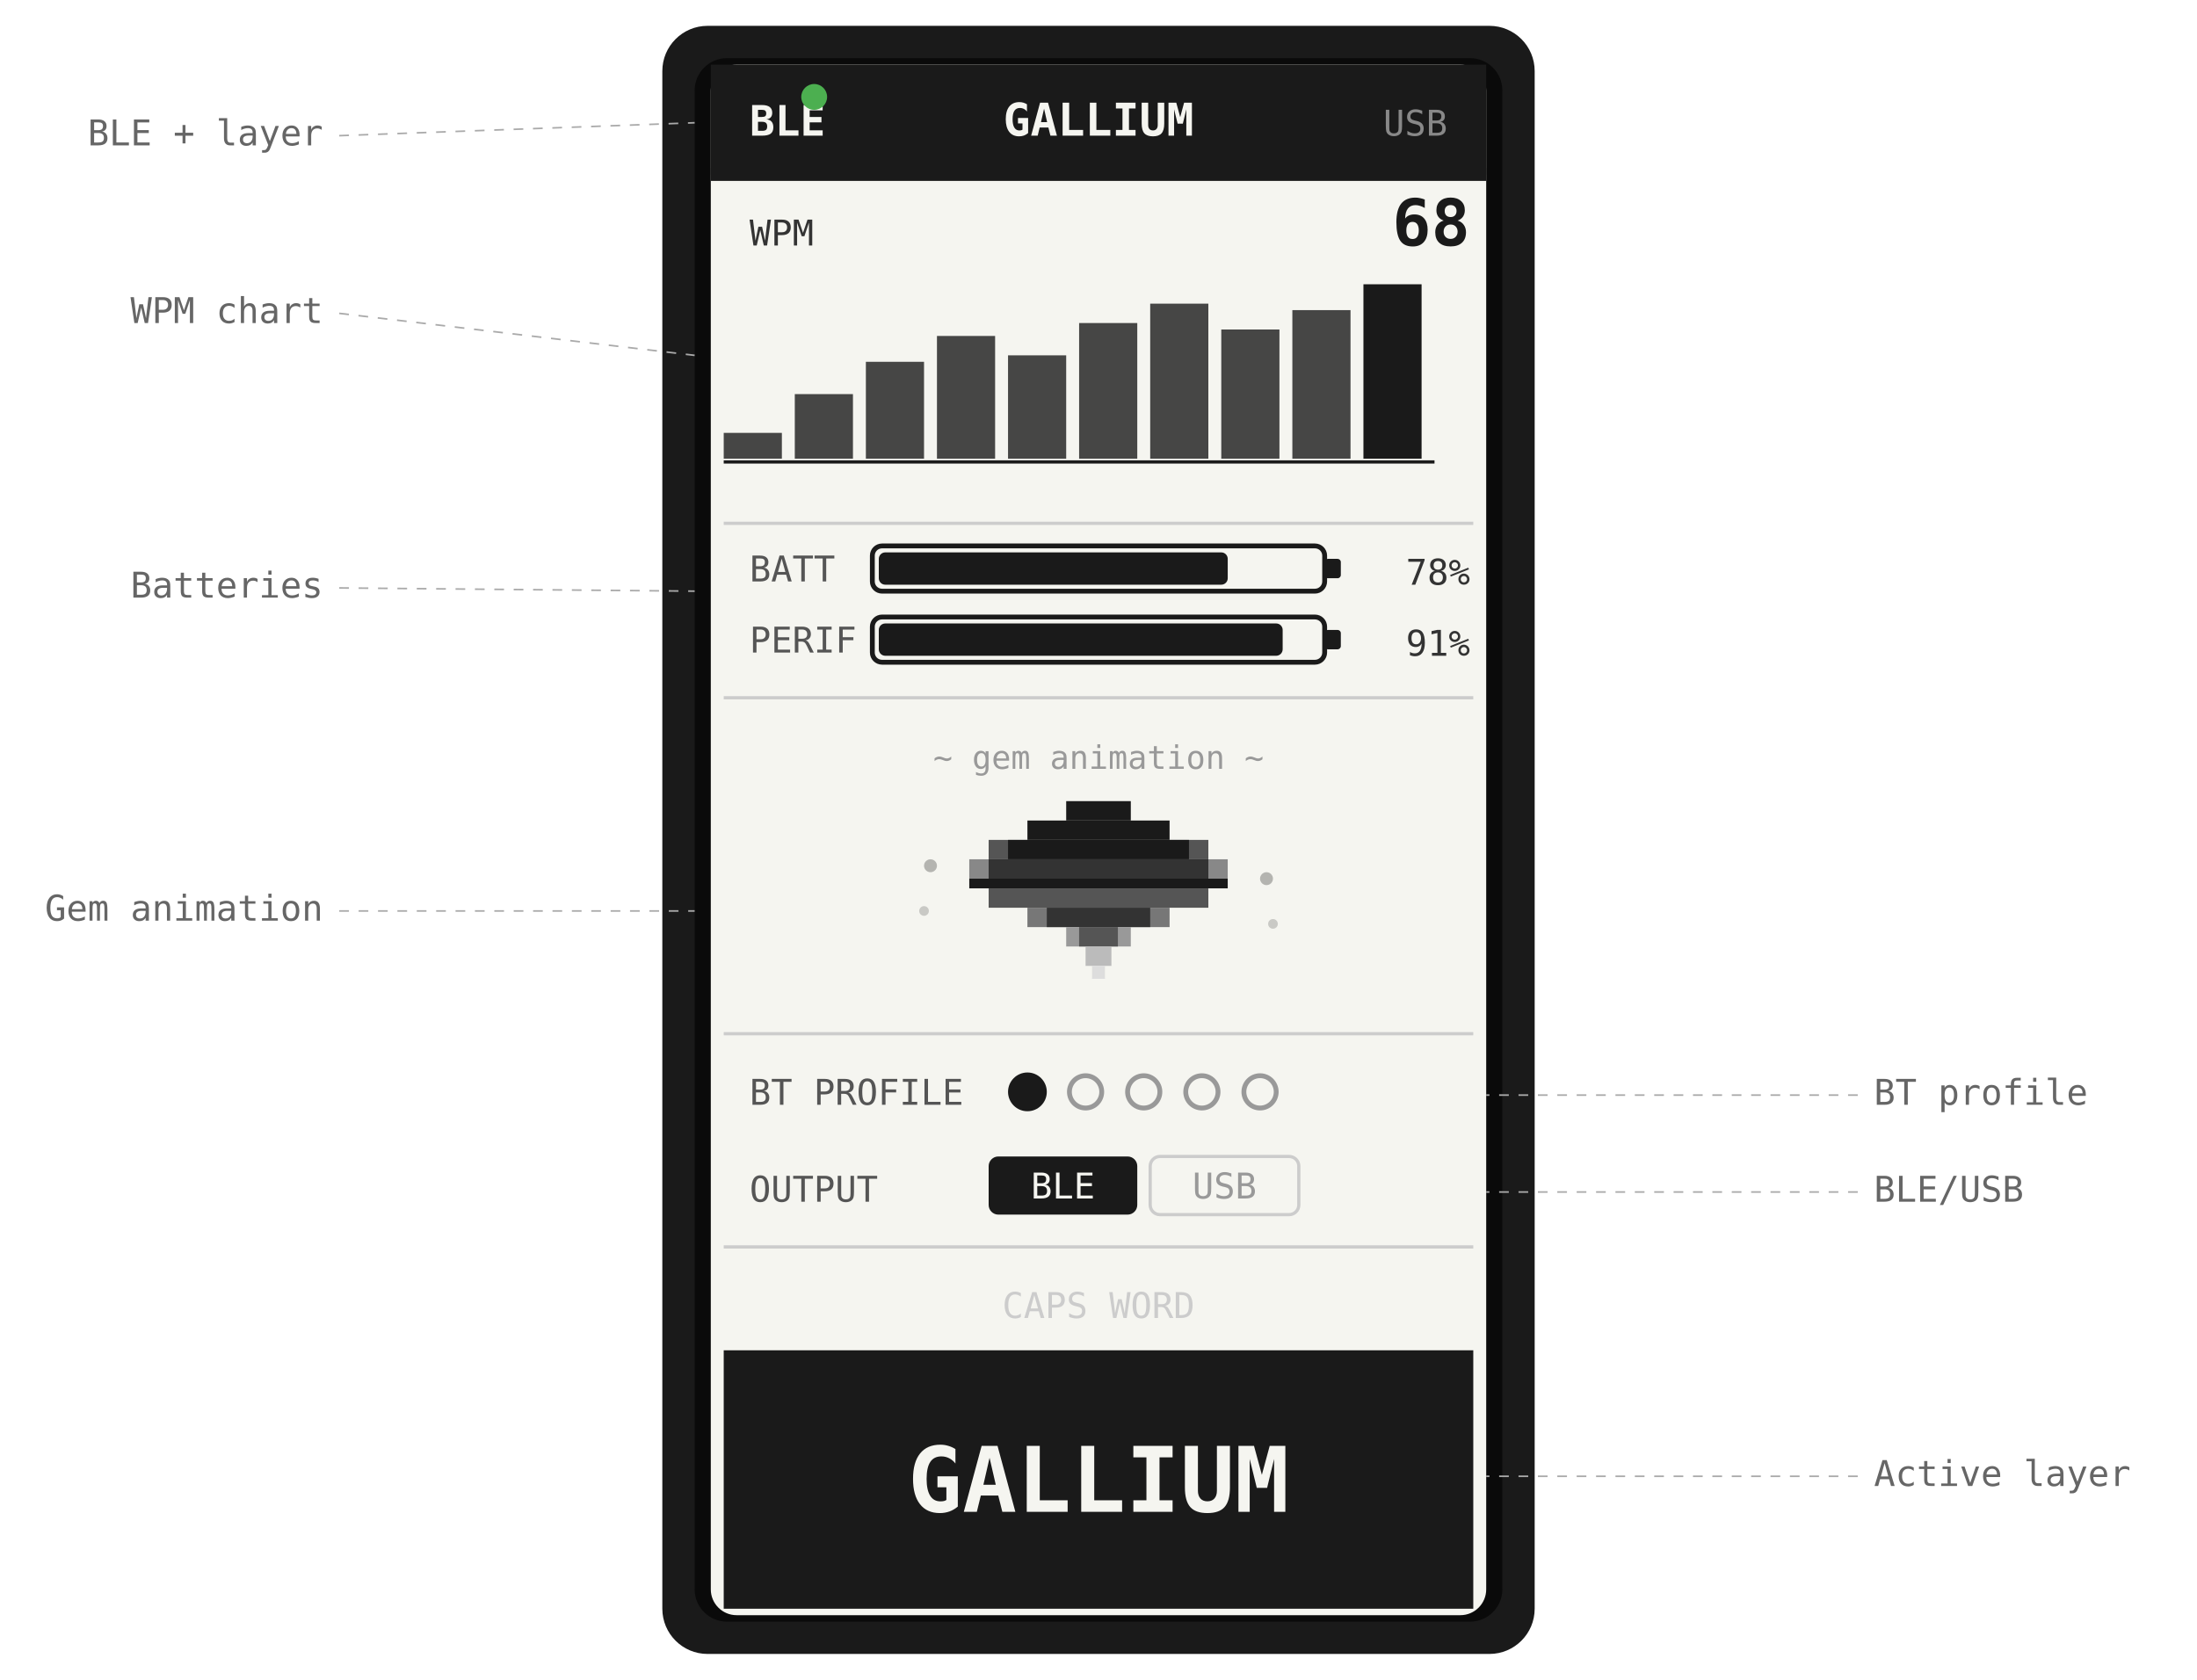
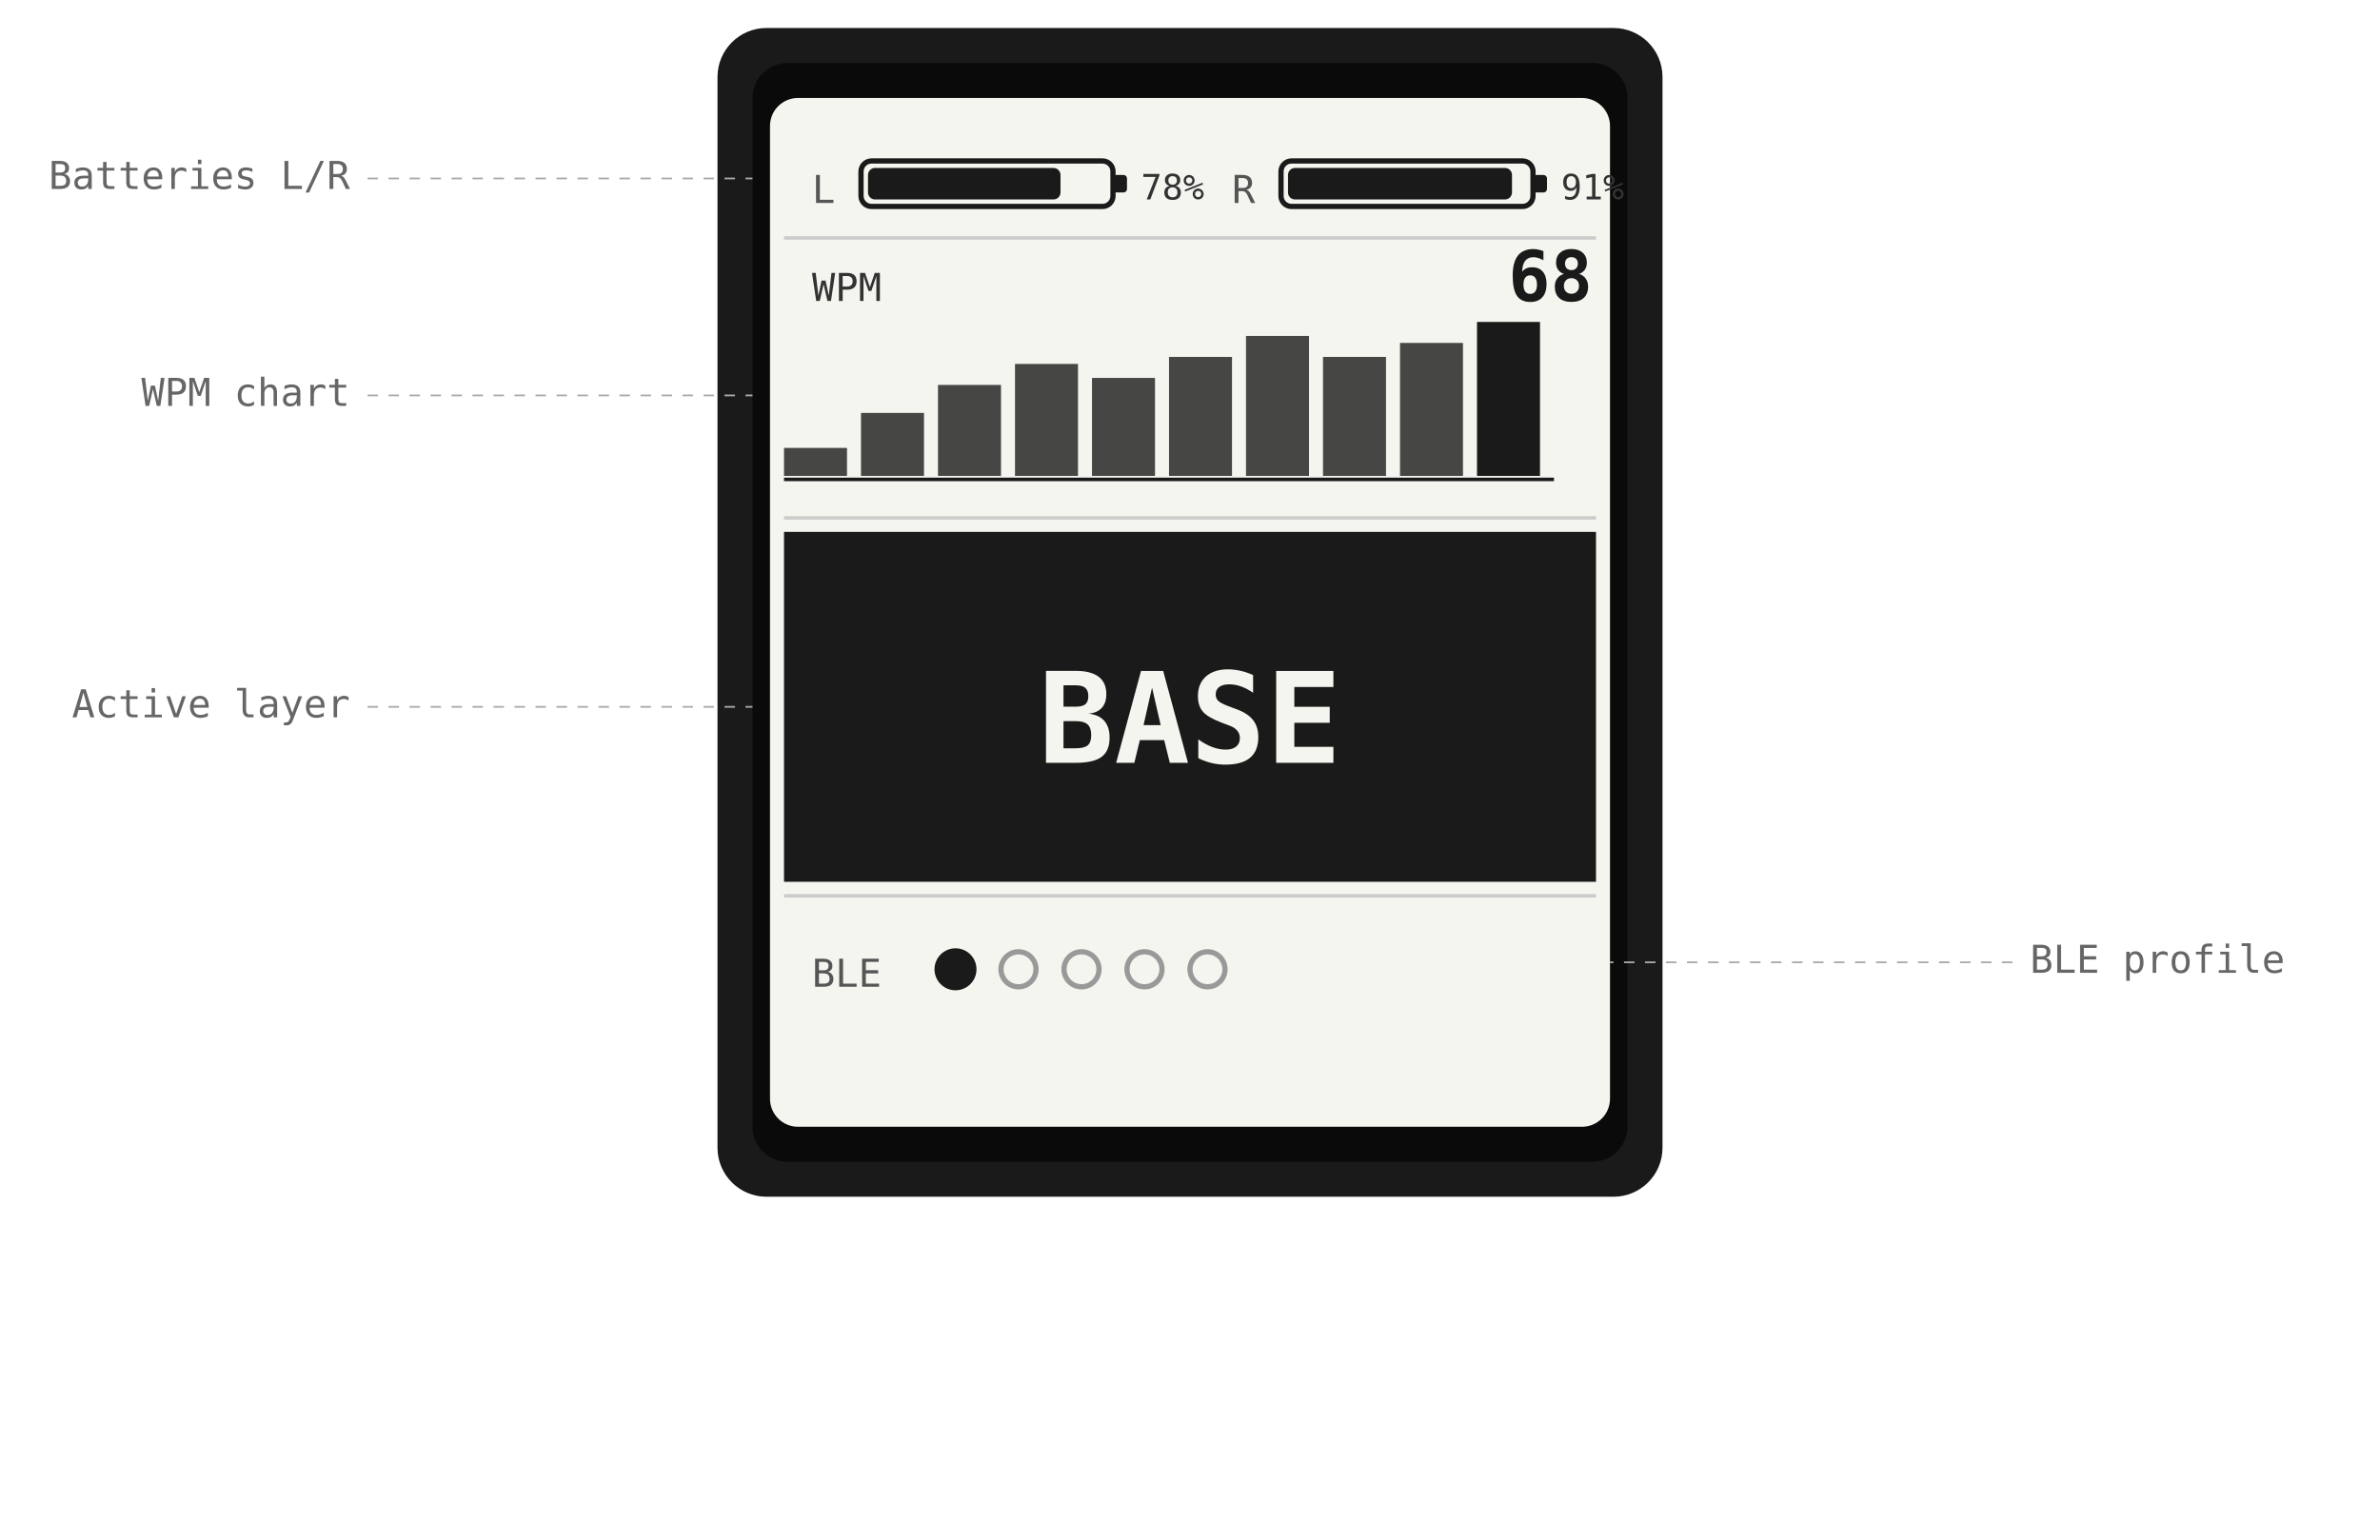
- <svg xmlns="http://www.w3.org/2000/svg" width="680" height="520" viewBox="0 0 680 520">
-   <defs>
-     <clipPath id="screen-clip">
-       <rect x="220" y="20" width="240" height="480" rx="8" />
-     </clipPath>
-   </defs>
-   <rect x="205" y="8" width="270" height="504" rx="14" fill="#1a1a1a" />
-   <rect x="215" y="18" width="250" height="484" rx="10" fill="#0a0a0a" />
-   <rect x="220" y="20" width="240" height="480" rx="8" fill="#f5f5f0" />
-   <rect x="220" y="20" width="240" height="36" rx="0" fill="#1a1a1a" />
-   <rect x="220" y="52" width="240" height="2" fill="#1a1a1a" />
-   <text x="232" y="42" font-family="monospace" font-size="13" font-weight="700" fill="#f5f5f0" text-anchor="start">BLE</text>
-   <circle cx="252" cy="30" r="4" fill="#4CAF50" />
-   <text x="340" y="42" font-family="monospace" font-size="14" font-weight="700" fill="#f5f5f0" text-anchor="middle">GALLIUM</text>
-   <text x="448" y="42" font-family="monospace" font-size="11" fill="#888" text-anchor="end">USB</text>
-   <text x="232" y="76" font-family="monospace" font-size="11" fill="#333" text-anchor="start">WPM</text>
-   <text x="455" y="76" font-family="monospace" font-size="20" font-weight="700" fill="#1a1a1a" text-anchor="end">68</text>
-   <g transform="translate(224, 82)">
-     <rect x="0" y="52" width="18" height="8" fill="#1a1a1a" opacity="0.8" />
-     <rect x="22" y="40" width="18" height="20" fill="#1a1a1a" opacity="0.8" />
-     <rect x="44" y="30" width="18" height="30" fill="#1a1a1a" opacity="0.8" />
-     <rect x="66" y="22" width="18" height="38" fill="#1a1a1a" opacity="0.8" />
-     <rect x="88" y="28" width="18" height="32" fill="#1a1a1a" opacity="0.8" />
-     <rect x="110" y="18" width="18" height="42" fill="#1a1a1a" opacity="0.8" />
-     <rect x="132" y="12" width="18" height="48" fill="#1a1a1a" opacity="0.8" />
-     <rect x="154" y="20" width="18" height="40" fill="#1a1a1a" opacity="0.8" />
-     <rect x="176" y="14" width="18" height="46" fill="#1a1a1a" opacity="0.8" />
-     <rect x="198" y="6" width="18" height="54" fill="#1a1a1a" />
-     <line x1="0" y1="61" x2="220" y2="61" stroke="#1a1a1a" stroke-width="1" />
+ <svg xmlns="http://www.w3.org/2000/svg" width="680" height="440" viewBox="0 0 680 440">
+   <rect x="205" y="8" width="270" height="334" rx="14" fill="#1a1a1a" />
+   <rect x="215" y="18" width="250" height="314" rx="10" fill="#0a0a0a" />
+   <rect x="220" y="28" width="240" height="294" rx="8" fill="#f5f5f0" />
+   <text x="232" y="58" font-family="monospace" font-size="11" fill="#555">L</text>
+   <rect x="246" y="46" width="72" height="13" rx="3" fill="none" stroke="#1a1a1a" stroke-width="1.5" />
+   <rect x="318" y="50" width="4" height="5" rx="1" fill="#1a1a1a" />
+   <rect x="248" y="48" width="55" height="9" rx="2" fill="#1a1a1a" />
+   <text x="326" y="57" font-family="monospace" font-size="10" fill="#333">78%</text>
+   <text x="352" y="58" font-family="monospace" font-size="11" fill="#555">R</text>
+   <rect x="366" y="46" width="72" height="13" rx="3" fill="none" stroke="#1a1a1a" stroke-width="1.5" />
+   <rect x="438" y="50" width="4" height="5" rx="1" fill="#1a1a1a" />
+   <rect x="368" y="48" width="64" height="9" rx="2" fill="#1a1a1a" />
+   <text x="446" y="57" font-family="monospace" font-size="10" fill="#333">91%</text>
+   <line x1="224" y1="68" x2="456" y2="68" stroke="#ccc" stroke-width="1" />
+   <text x="232" y="86" font-family="monospace" font-size="11" fill="#333">WPM</text>
+   <text x="455" y="86" font-family="monospace" font-size="20" font-weight="700" fill="#1a1a1a" text-anchor="end">68</text>
+   <g transform="translate(224, 92)">
+     <rect x="0" y="36" width="18" height="8" fill="#1a1a1a" opacity="0.8" />
+     <rect x="22" y="26" width="18" height="18" fill="#1a1a1a" opacity="0.8" />
+     <rect x="44" y="18" width="18" height="26" fill="#1a1a1a" opacity="0.8" />
+     <rect x="66" y="12" width="18" height="32" fill="#1a1a1a" opacity="0.8" />
+     <rect x="88" y="16" width="18" height="28" fill="#1a1a1a" opacity="0.8" />
+     <rect x="110" y="10" width="18" height="34" fill="#1a1a1a" opacity="0.8" />
+     <rect x="132" y="4" width="18" height="40" fill="#1a1a1a" opacity="0.8" />
+     <rect x="154" y="10" width="18" height="34" fill="#1a1a1a" opacity="0.8" />
+     <rect x="176" y="6" width="18" height="38" fill="#1a1a1a" opacity="0.8" />
+     <rect x="198" y="0" width="18" height="44" fill="#1a1a1a" />
+     <line x1="0" y1="45" x2="220" y2="45" stroke="#1a1a1a" stroke-width="1" />
  </g>
-   <line x1="224" y1="162" x2="456" y2="162" stroke="#ccc" stroke-width="1" />
-   <text x="232" y="180" font-family="monospace" font-size="11" fill="#555" text-anchor="start">BATT</text>
-   <rect x="270" y="169" width="140" height="14" rx="3" fill="none" stroke="#1a1a1a" stroke-width="1.5" />
-   <rect x="410" y="173" width="5" height="6" rx="1" fill="#1a1a1a" />
-   <rect x="272" y="171" width="108" height="10" rx="2" fill="#1a1a1a" />
-   <text x="455" y="181" font-family="monospace" font-size="11" fill="#333" text-anchor="end">78%</text>
-   <text x="232" y="202" font-family="monospace" font-size="11" fill="#555" text-anchor="start">PERIF</text>
-   <rect x="270" y="191" width="140" height="14" rx="3" fill="none" stroke="#1a1a1a" stroke-width="1.5" />
-   <rect x="410" y="195" width="5" height="6" rx="1" fill="#1a1a1a" />
-   <rect x="272" y="193" width="125" height="10" rx="2" fill="#1a1a1a" />
-   <text x="455" y="203" font-family="monospace" font-size="11" fill="#333" text-anchor="end">91%</text>
-   <line x1="224" y1="216" x2="456" y2="216" stroke="#ccc" stroke-width="1" />
-   <text x="340" y="238" font-family="monospace" font-size="10" fill="#999" text-anchor="middle">~ gem animation ~</text>
-   <g transform="translate(300, 248)">
-     <rect x="30" y="0" width="20" height="6" fill="#1a1a1a" />
-     <rect x="18" y="6" width="44" height="6" fill="#1a1a1a" />
-     <rect x="6" y="12" width="68" height="6" fill="#555" />
-     <rect x="12" y="12" width="56" height="6" fill="#1a1a1a" />
-     <rect x="0" y="18" width="80" height="6" fill="#888" />
-     <rect x="6" y="18" width="68" height="6" fill="#333" />
-     <rect x="0" y="24" width="80" height="3" fill="#1a1a1a" />
-     <rect x="6" y="27" width="68" height="6" fill="#555" />
-     <rect x="18" y="33" width="44" height="6" fill="#777" />
-     <rect x="24" y="33" width="32" height="6" fill="#333" />
-     <rect x="30" y="39" width="20" height="6" fill="#999" />
-     <rect x="34" y="39" width="12" height="6" fill="#555" />
-     <rect x="36" y="45" width="8" height="6" fill="#bbb" />
-     <rect x="38" y="51" width="4" height="4" fill="#ddd" />
-   </g>
-   <circle cx="288" cy="268" r="2" fill="#1a1a1a" opacity="0.3" />
-   <circle cx="286" cy="282" r="1.5" fill="#1a1a1a" opacity="0.2" />
-   <circle cx="392" cy="272" r="2" fill="#1a1a1a" opacity="0.3" />
-   <circle cx="394" cy="286" r="1.5" fill="#1a1a1a" opacity="0.2" />
-   <line x1="224" y1="320" x2="456" y2="320" stroke="#ccc" stroke-width="1" />
-   <text x="232" y="342" font-family="monospace" font-size="11" fill="#555">BT PROFILE</text>
-   <g transform="translate(310, 330)">
+   <line x1="224" y1="148" x2="456" y2="148" stroke="#ccc" stroke-width="1" />
+   <rect x="224" y="152" width="232" height="100" rx="0" fill="#1a1a1a" />
+   <text x="340" y="218" font-family="monospace" font-size="36" font-weight="700" fill="#f5f5f0" text-anchor="middle">BASE</text>
+   <line x1="224" y1="256" x2="456" y2="256" stroke="#ccc" stroke-width="1" />
+   <text x="232" y="282" font-family="monospace" font-size="11" fill="#555">BLE</text>
+   <g transform="translate(265, 269)">
    <circle cx="8" cy="8" r="6" fill="#1a1a1a" />
    <circle cx="26" cy="8" r="5" fill="none" stroke="#999" stroke-width="1.5" />
    <circle cx="44" cy="8" r="5" fill="none" stroke="#999" stroke-width="1.5" />
    <circle cx="62" cy="8" r="5" fill="none" stroke="#999" stroke-width="1.5" />
    <circle cx="80" cy="8" r="5" fill="none" stroke="#999" stroke-width="1.5" />
  </g>
-   <text x="232" y="372" font-family="monospace" font-size="11" fill="#555">OUTPUT</text>
-   <rect x="306" y="358" width="46" height="18" rx="3" fill="#1a1a1a" />
-   <text x="329" y="371" font-family="monospace" font-size="11" fill="#f5f5f0" text-anchor="middle">BLE</text>
-   <rect x="356" y="358" width="46" height="18" rx="3" fill="none" stroke="#ccc" stroke-width="1" />
-   <text x="379" y="371" font-family="monospace" font-size="11" fill="#999" text-anchor="middle">USB</text>
-   <line x1="224" y1="386" x2="456" y2="386" stroke="#ccc" stroke-width="1" />
-   <text x="340" y="408" font-family="monospace" font-size="11" fill="#ccc" text-anchor="middle">CAPS WORD</text>
-   <rect x="224" y="418" width="232" height="80" rx="0" fill="#1a1a1a" />
-   <text x="340" y="468" font-family="monospace" font-size="28" font-weight="700" fill="#f5f5f0" text-anchor="middle">GALLIUM</text>
-   <text x="100" y="45" font-family="monospace" font-size="11" fill="#666" text-anchor="end">BLE + layer</text>
-   <line x1="105" y1="42" x2="215" y2="38" stroke="#aaa" stroke-width="0.5" stroke-dasharray="3,3" />
-   <text x="100" y="100" font-family="monospace" font-size="11" fill="#666" text-anchor="end">WPM chart</text>
-   <line x1="105" y1="97" x2="215" y2="110" stroke="#aaa" stroke-width="0.5" stroke-dasharray="3,3" />
-   <text x="100" y="185" font-family="monospace" font-size="11" fill="#666" text-anchor="end">Batteries</text>
-   <line x1="105" y1="182" x2="215" y2="183" stroke="#aaa" stroke-width="0.5" stroke-dasharray="3,3" />
-   <text x="100" y="285" font-family="monospace" font-size="11" fill="#666" text-anchor="end">Gem animation</text>
-   <line x1="105" y1="282" x2="215" y2="282" stroke="#aaa" stroke-width="0.5" stroke-dasharray="3,3" />
-   <text x="580" y="342" font-family="monospace" font-size="11" fill="#666" text-anchor="start">BT profile</text>
-   <line x1="575" y1="339" x2="460" y2="339" stroke="#aaa" stroke-width="0.5" stroke-dasharray="3,3" />
-   <text x="580" y="372" font-family="monospace" font-size="11" fill="#666" text-anchor="start">BLE/USB</text>
-   <line x1="575" y1="369" x2="460" y2="369" stroke="#aaa" stroke-width="0.5" stroke-dasharray="3,3" />
-   <text x="580" y="460" font-family="monospace" font-size="11" fill="#666" text-anchor="start">Active layer</text>
-   <line x1="575" y1="457" x2="460" y2="457" stroke="#aaa" stroke-width="0.5" stroke-dasharray="3,3" />
+   <text x="100" y="54" font-family="monospace" font-size="11" fill="#666" text-anchor="end">Batteries L/R</text>
+   <line x1="105" y1="51" x2="215" y2="51" stroke="#aaa" stroke-width="0.5" stroke-dasharray="3,3" />
+   <text x="100" y="116" font-family="monospace" font-size="11" fill="#666" text-anchor="end">WPM chart</text>
+   <line x1="105" y1="113" x2="215" y2="113" stroke="#aaa" stroke-width="0.5" stroke-dasharray="3,3" />
+   <text x="100" y="205" font-family="monospace" font-size="11" fill="#666" text-anchor="end">Active layer</text>
+   <line x1="105" y1="202" x2="215" y2="202" stroke="#aaa" stroke-width="0.5" stroke-dasharray="3,3" />
+   <text x="580" y="278" font-family="monospace" font-size="11" fill="#666" text-anchor="start">BLE profile</text>
+   <line x1="575" y1="275" x2="460" y2="275" stroke="#aaa" stroke-width="0.5" stroke-dasharray="3,3" />
</svg>
